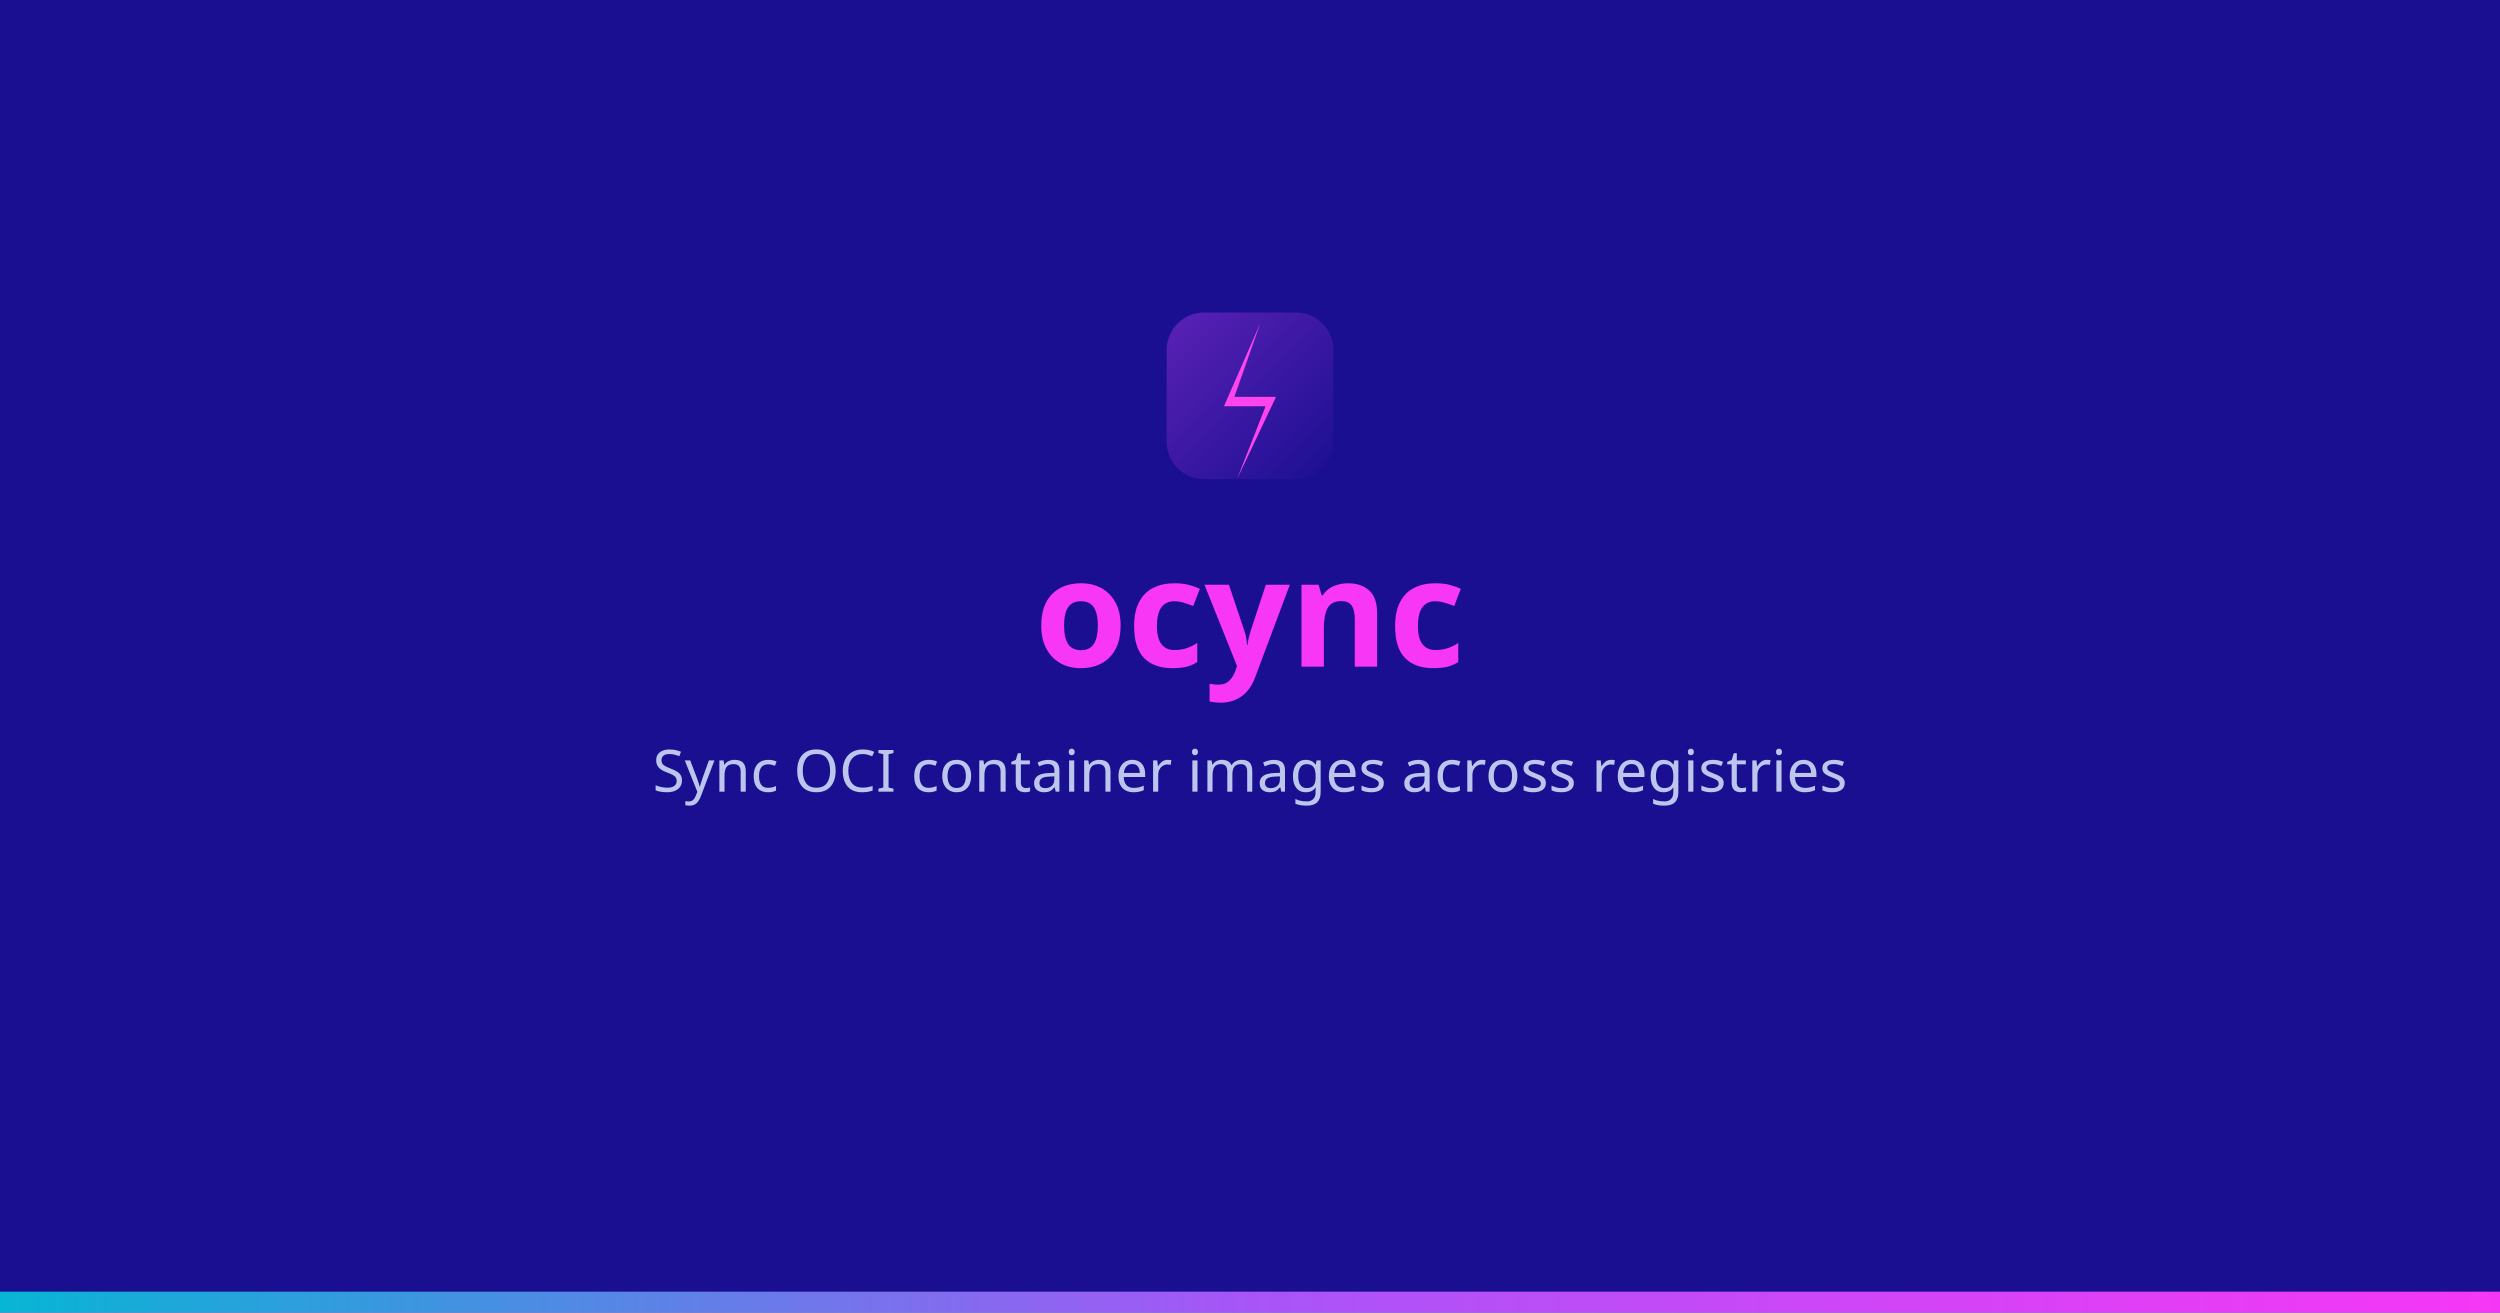
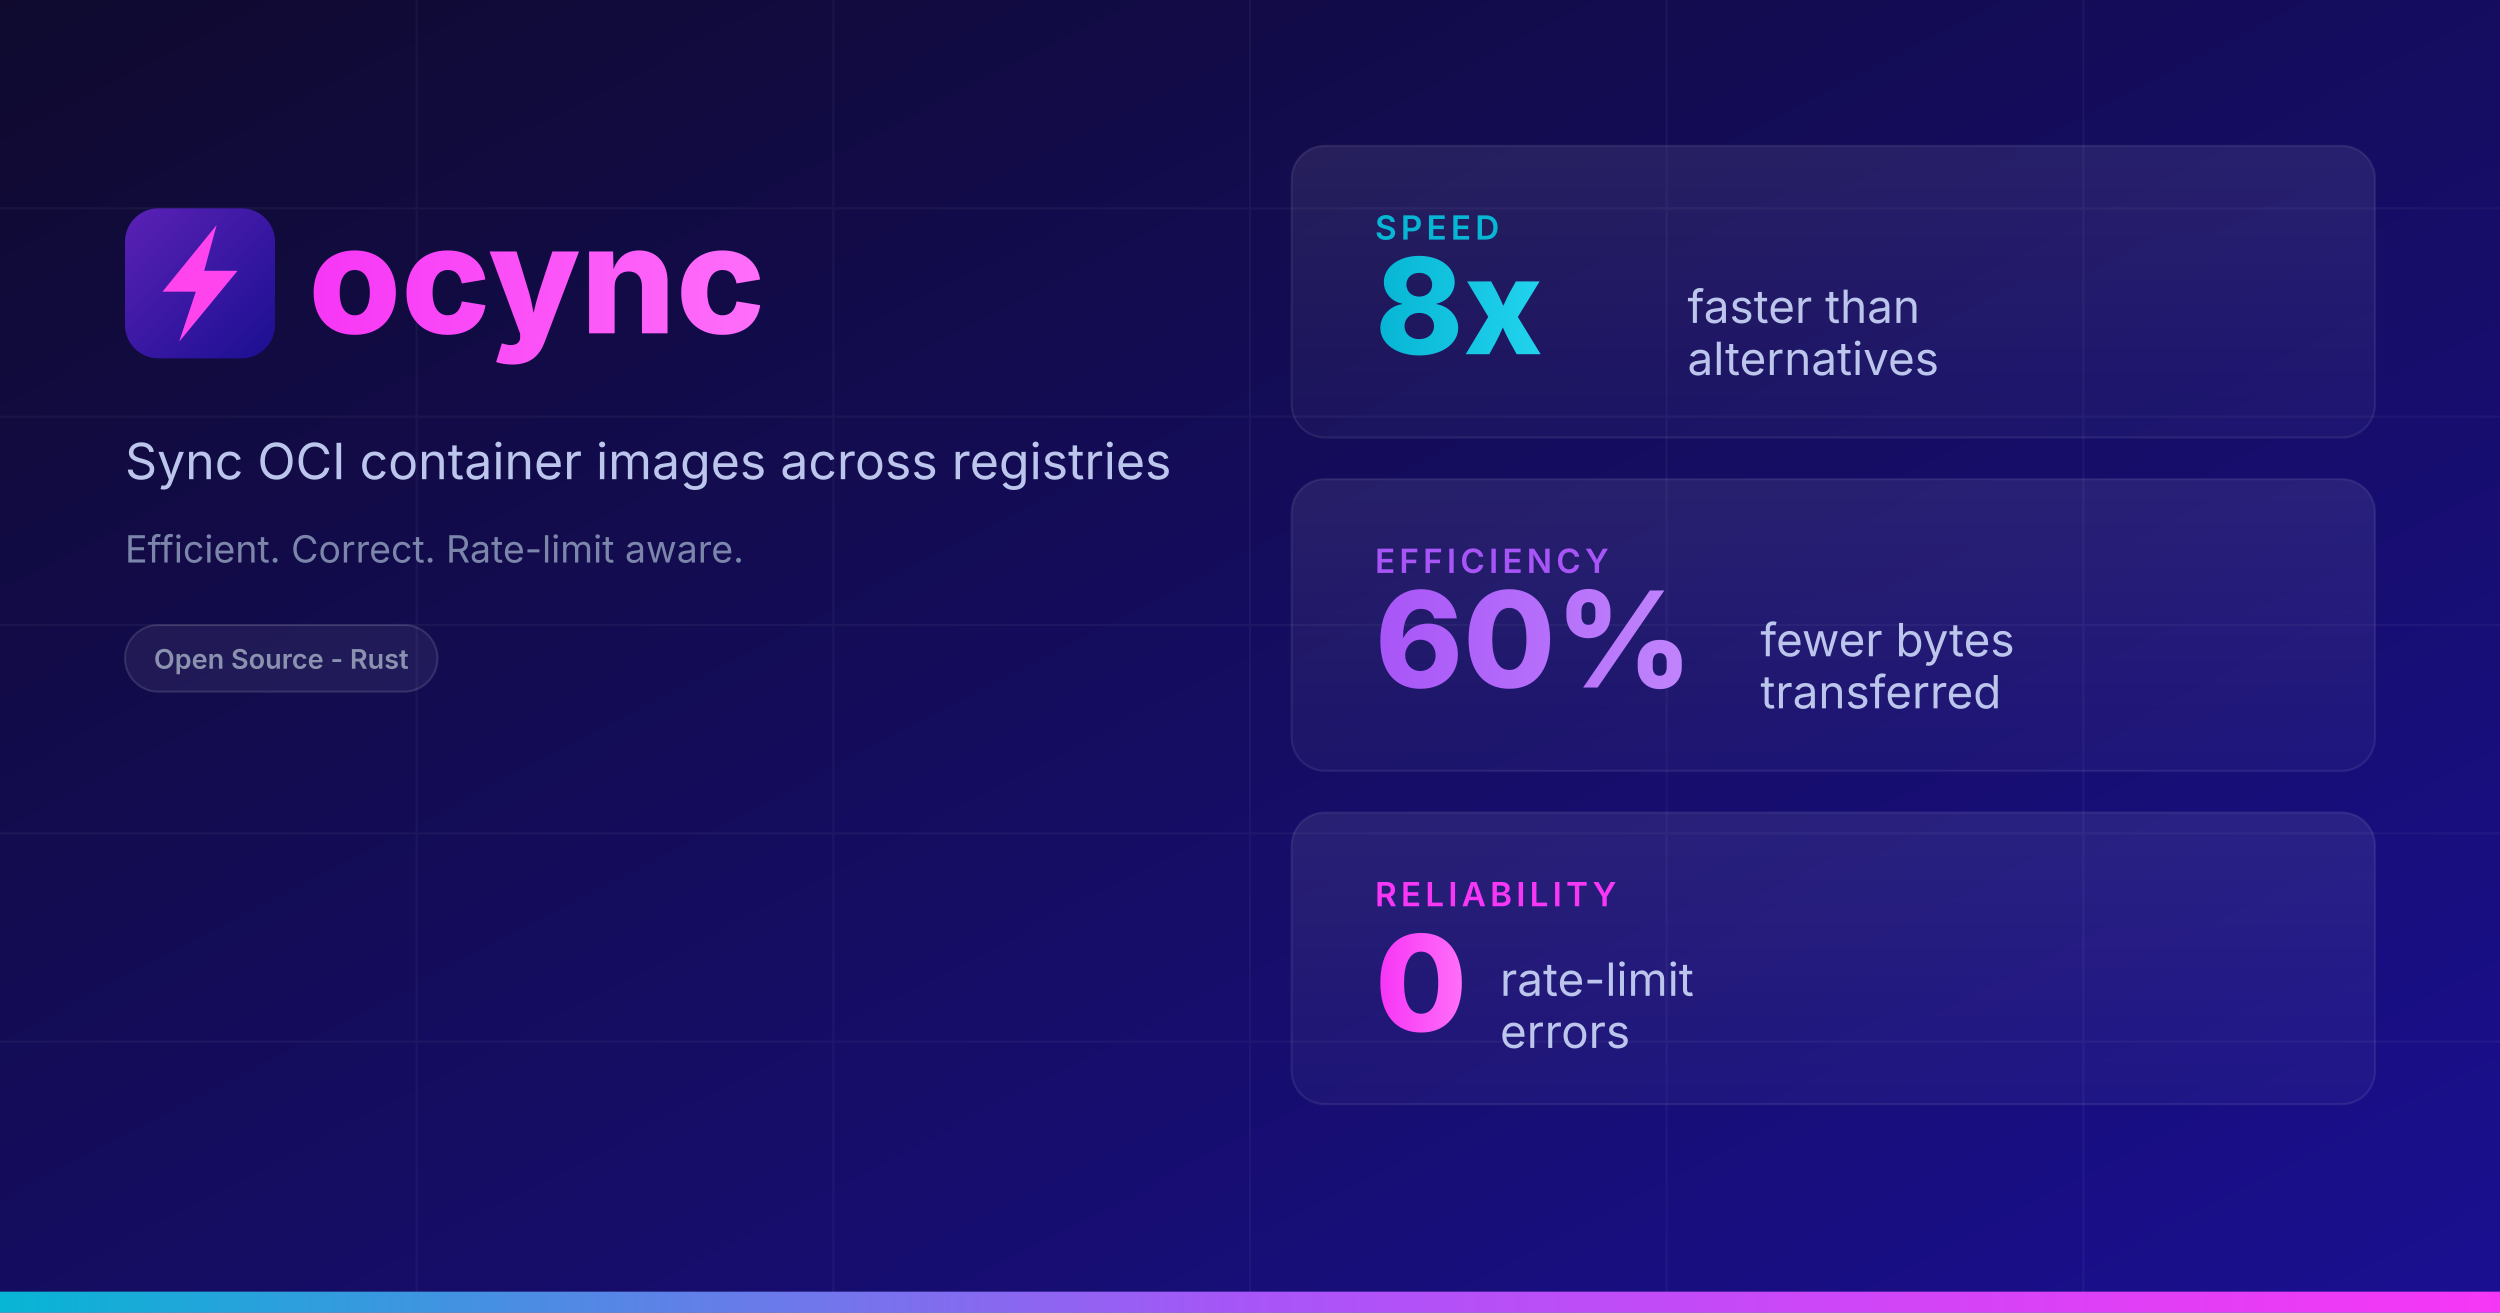
<svg xmlns="http://www.w3.org/2000/svg" width="1200" height="630">
  <defs>
+     <linearGradient id="bg" x1="0" y1="0" x2="1" y2="1">
+       <stop offset="0%" stop-color="#0f0a2e" />
+       <stop offset="100%" stop-color="#1a0f91" />
+     </linearGradient>
    <linearGradient id="logobg" x1="0" y1="0" x2="1" y2="1">
      <stop offset="0%" stop-color="#5b21b6" />
      <stop offset="100%" stop-color="#1a0f91" />
    </linearGradient>
-     <linearGradient id="grad" x1="0" y1="0" x2="1" y2="0">
+     <linearGradient id="accent" x1="0" y1="0" x2="1" y2="0">
      <stop offset="0%" stop-color="#06b6d4" />
      <stop offset="50%" stop-color="#a855f7" />
      <stop offset="100%" stop-color="#F736F6" />
    </linearGradient>
+     <linearGradient id="stat-bg" x1="0" y1="0" x2="0" y2="1">
+       <stop offset="0%" stop-color="#ffffff" stop-opacity="0.08" />
+       <stop offset="100%" stop-color="#ffffff" stop-opacity="0.03" />
+     </linearGradient>
+     <linearGradient id="pink-grad" x1="0" y1="0" x2="1" y2="0">
+       <stop offset="0%" stop-color="#F736F6" />
+       <stop offset="100%" stop-color="#ff6ef9" />
+     </linearGradient>
+     <linearGradient id="cyan-grad" x1="0" y1="0" x2="1" y2="0">
+       <stop offset="0%" stop-color="#06b6d4" />
+       <stop offset="100%" stop-color="#22d3ee" />
+     </linearGradient>
+     <linearGradient id="purple-grad" x1="0" y1="0" x2="1" y2="0">
+       <stop offset="0%" stop-color="#a855f7" />
+       <stop offset="100%" stop-color="#c084fc" />
+     </linearGradient>
  </defs>
-   <rect width="1200" height="630" fill="#1a0f91" />
-   <rect x="560" y="150" width="80" height="80" rx="18" fill="url(#logobg)" />
-   <path d="M605 155L587.5 195h20L593.75 230L612.5 190.5h-20L605 155z" fill="#ff44ee" />
-   <text x="600" y="320" text-anchor="middle" font-family="system-ui, sans-serif" font-size="72" font-weight="800" fill="#F736F6">ocync</text>
-   <text x="600" y="380" text-anchor="middle" font-family="system-ui, sans-serif" font-size="28" fill="#bcc6ec">Sync OCI container images across registries</text>
-   <rect x="0" y="620" width="1200" height="10" fill="url(#grad)" />
+   <rect width="1200" height="630" fill="url(#bg)" />
+   <g opacity="0.04" stroke="#ffffff" stroke-width="1">
+     <line x1="0" y1="100" x2="1200" y2="100" />
+     <line x1="0" y1="200" x2="1200" y2="200" />
+     <line x1="0" y1="300" x2="1200" y2="300" />
+     <line x1="0" y1="400" x2="1200" y2="400" />
+     <line x1="0" y1="500" x2="1200" y2="500" />
+     <line x1="200" y1="0" x2="200" y2="630" />
+     <line x1="400" y1="0" x2="400" y2="630" />
+     <line x1="600" y1="0" x2="600" y2="630" />
+     <line x1="800" y1="0" x2="800" y2="630" />
+     <line x1="1000" y1="0" x2="1000" y2="630" />
+   </g>
+   <rect x="60" y="100" width="72" height="72" rx="16" fill="url(#logobg)" />
+   <path d="M104 108L78 140h16L86 164L114 130h-16L104 108z" fill="#ff44ee" />
+   <text x="148" y="160" font-family="system-ui, -apple-system, 'Segoe UI', sans-serif" font-size="72" font-weight="800" fill="url(#pink-grad)">ocync</text>
+   <text x="60" y="230" font-family="system-ui, -apple-system, 'Segoe UI', sans-serif" font-size="24" fill="#bcc6ec">Sync OCI container images across registries</text>
+   <text x="60" y="270" font-family="system-ui, -apple-system, 'Segoe UI', sans-serif" font-size="18" fill="#7c86aa">Efficient. Correct. Rate-limit aware.</text>
+   <rect x="60" y="300" width="150" height="32" rx="16" fill="#ffffff" fill-opacity="0.06" stroke="#ffffff" stroke-opacity="0.12" stroke-width="1" />
+   <text x="135" y="321" text-anchor="middle" font-family="system-ui, -apple-system, 'Segoe UI', sans-serif" font-size="13" font-weight="600" fill="#8b92b0">Open Source - Rust</text>
+   <rect x="620" y="70" width="520" height="140" rx="16" fill="url(#stat-bg)" stroke="#ffffff" stroke-opacity="0.08" stroke-width="1" />
+   <text x="660" y="115" font-family="system-ui, -apple-system, 'Segoe UI', sans-serif" font-size="16" font-weight="600" fill="#06b6d4" letter-spacing="2">SPEED</text>
+   <text x="660" y="170" font-family="system-ui, -apple-system, 'Segoe UI', sans-serif" font-size="64" font-weight="800" fill="url(#cyan-grad)">8x</text>
+   <text x="810" y="155" font-family="system-ui, -apple-system, 'Segoe UI', sans-serif" font-size="22" fill="#bcc6ec">faster than</text>
+   <text x="810" y="180" font-family="system-ui, -apple-system, 'Segoe UI', sans-serif" font-size="22" fill="#bcc6ec">alternatives</text>
+   <rect x="620" y="230" width="520" height="140" rx="16" fill="url(#stat-bg)" stroke="#ffffff" stroke-opacity="0.08" stroke-width="1" />
+   <text x="660" y="275" font-family="system-ui, -apple-system, 'Segoe UI', sans-serif" font-size="16" font-weight="600" fill="#a855f7" letter-spacing="2">EFFICIENCY</text>
+   <text x="660" y="330" font-family="system-ui, -apple-system, 'Segoe UI', sans-serif" font-size="64" font-weight="800" fill="url(#purple-grad)">60%</text>
+   <text x="845" y="315" font-family="system-ui, -apple-system, 'Segoe UI', sans-serif" font-size="22" fill="#bcc6ec">fewer bytes</text>
+   <text x="845" y="340" font-family="system-ui, -apple-system, 'Segoe UI', sans-serif" font-size="22" fill="#bcc6ec">transferred</text>
+   <rect x="620" y="390" width="520" height="140" rx="16" fill="url(#stat-bg)" stroke="#ffffff" stroke-opacity="0.08" stroke-width="1" />
+   <text x="660" y="435" font-family="system-ui, -apple-system, 'Segoe UI', sans-serif" font-size="16" font-weight="600" fill="#F736F6" letter-spacing="2">RELIABILITY</text>
+   <text x="660" y="495" font-family="system-ui, -apple-system, 'Segoe UI', sans-serif" font-size="64" font-weight="800" fill="url(#pink-grad)">0</text>
+   <text x="720" y="478" font-family="system-ui, -apple-system, 'Segoe UI', sans-serif" font-size="22" fill="#bcc6ec">rate-limit</text>
+   <text x="720" y="503" font-family="system-ui, -apple-system, 'Segoe UI', sans-serif" font-size="22" fill="#bcc6ec">errors</text>
+   <rect x="0" y="620" width="1200" height="10" fill="url(#accent)" />
</svg>
